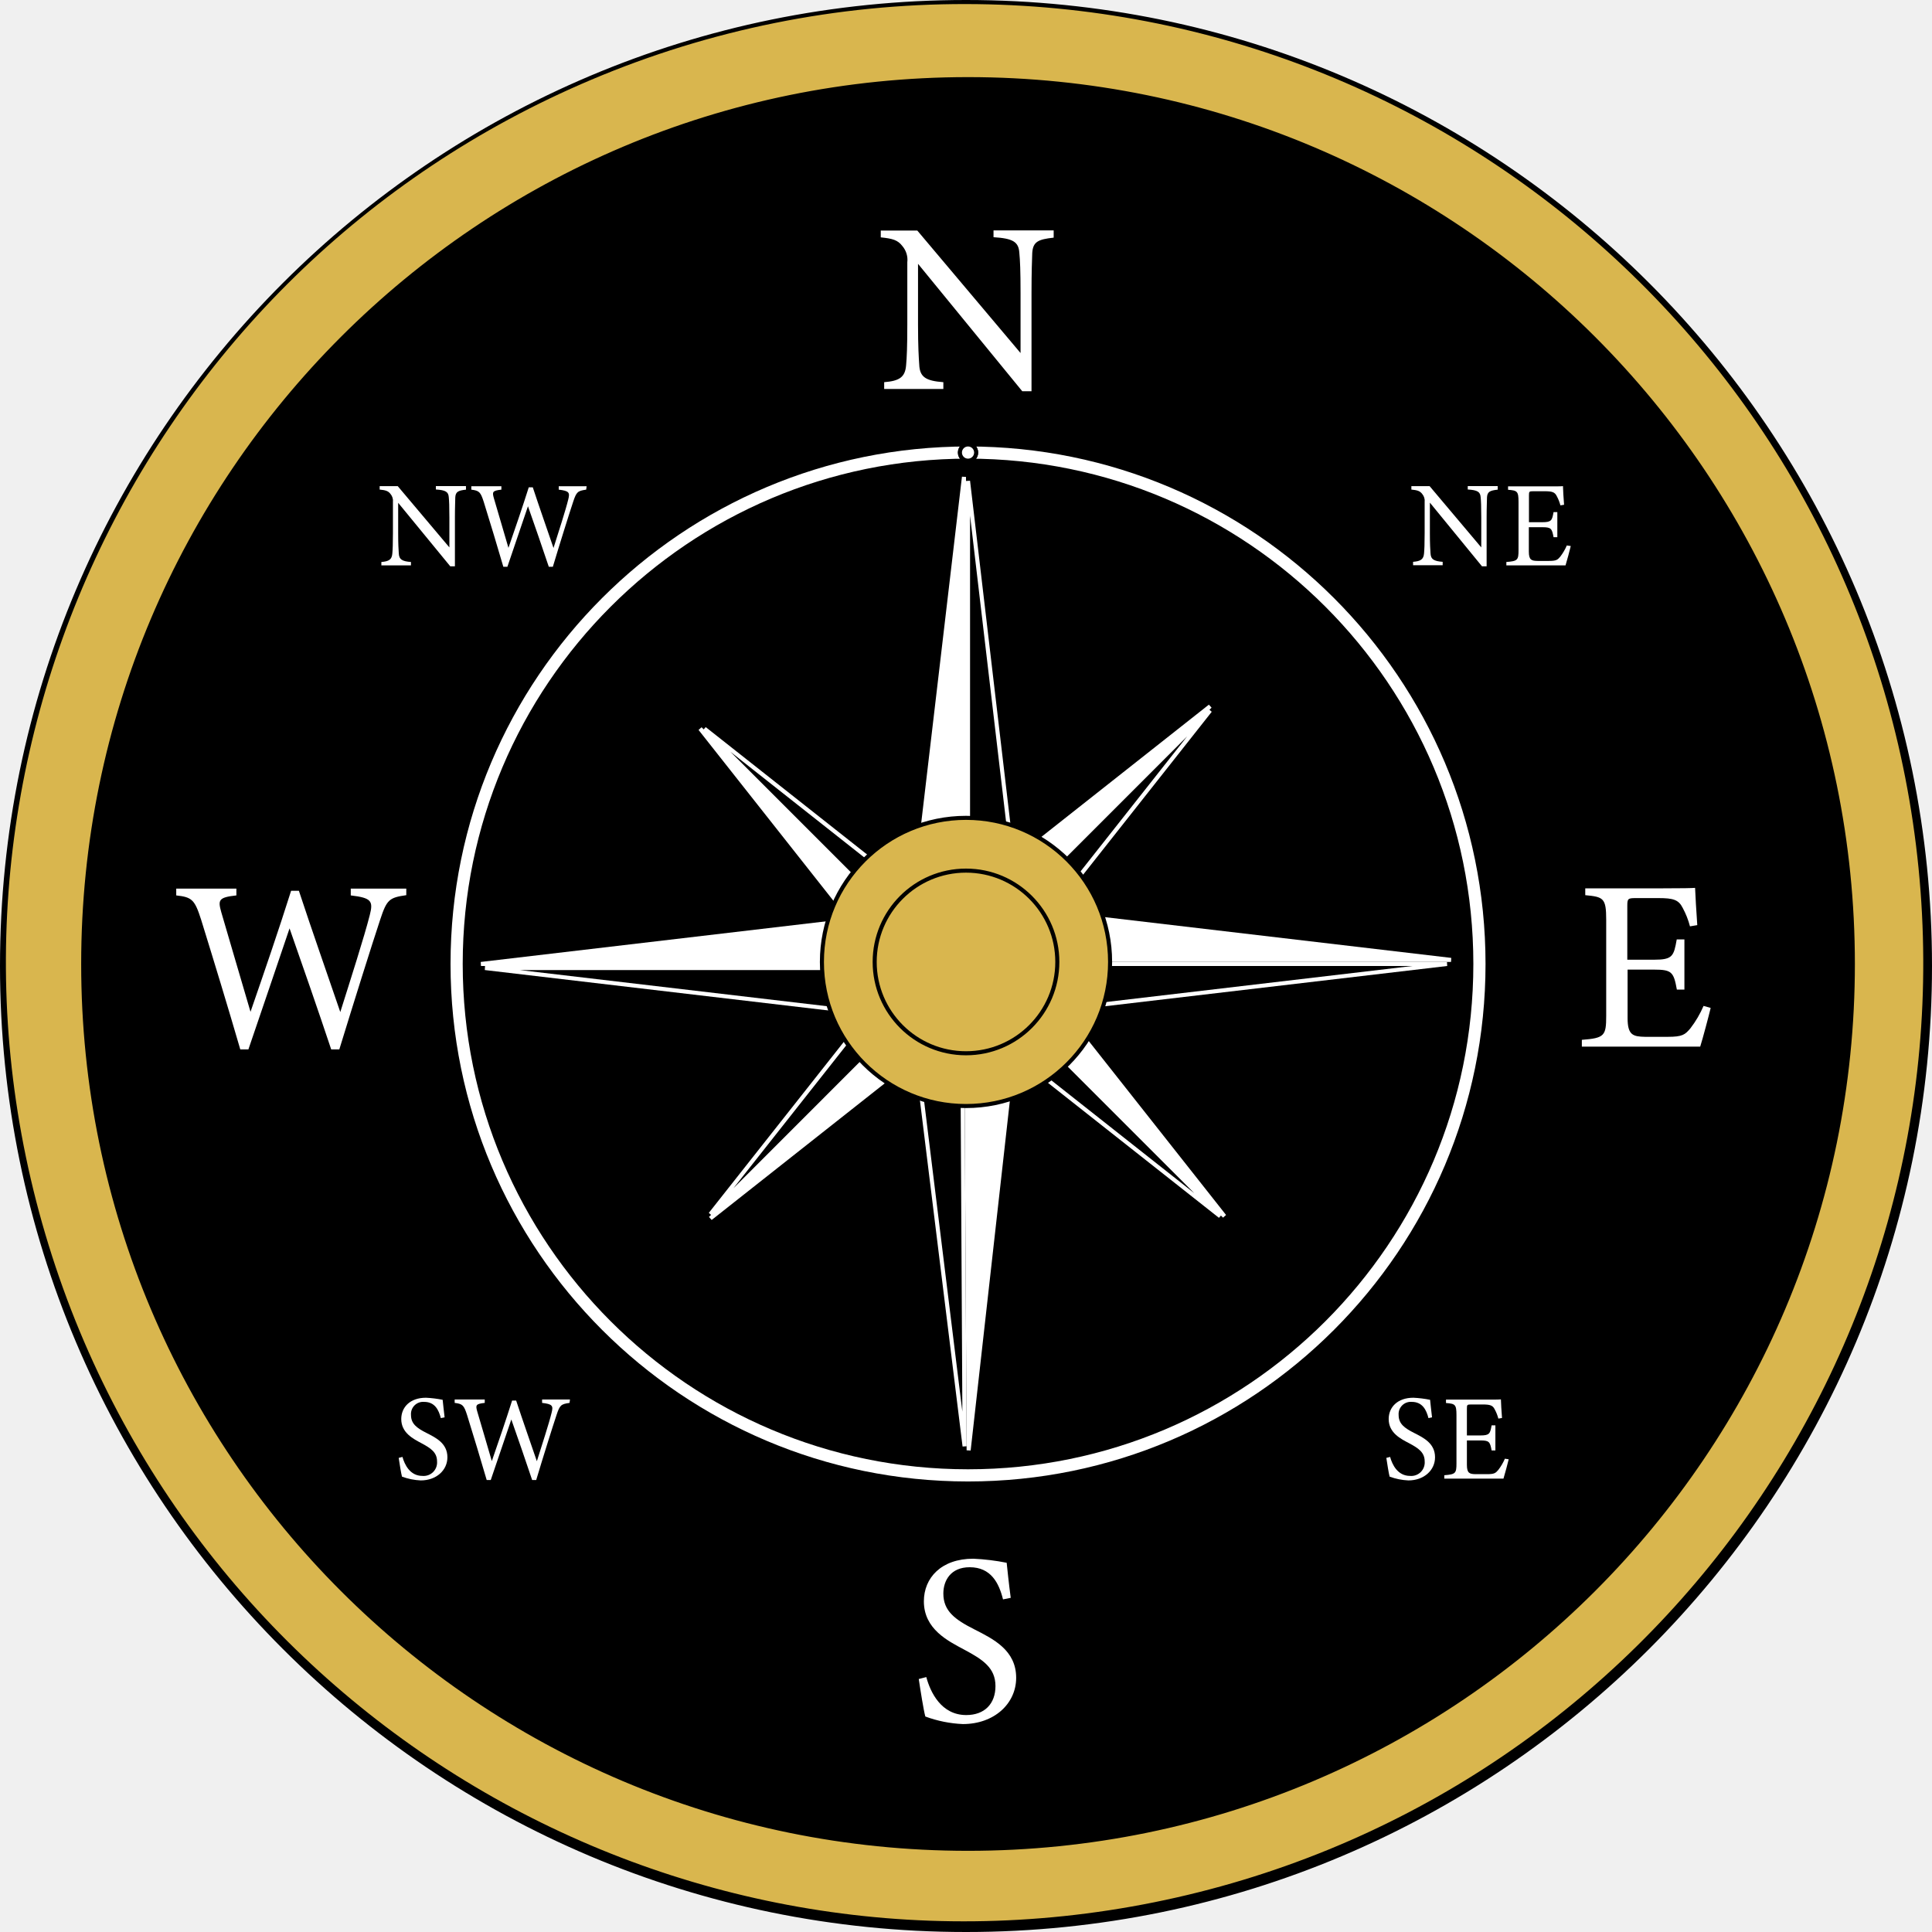
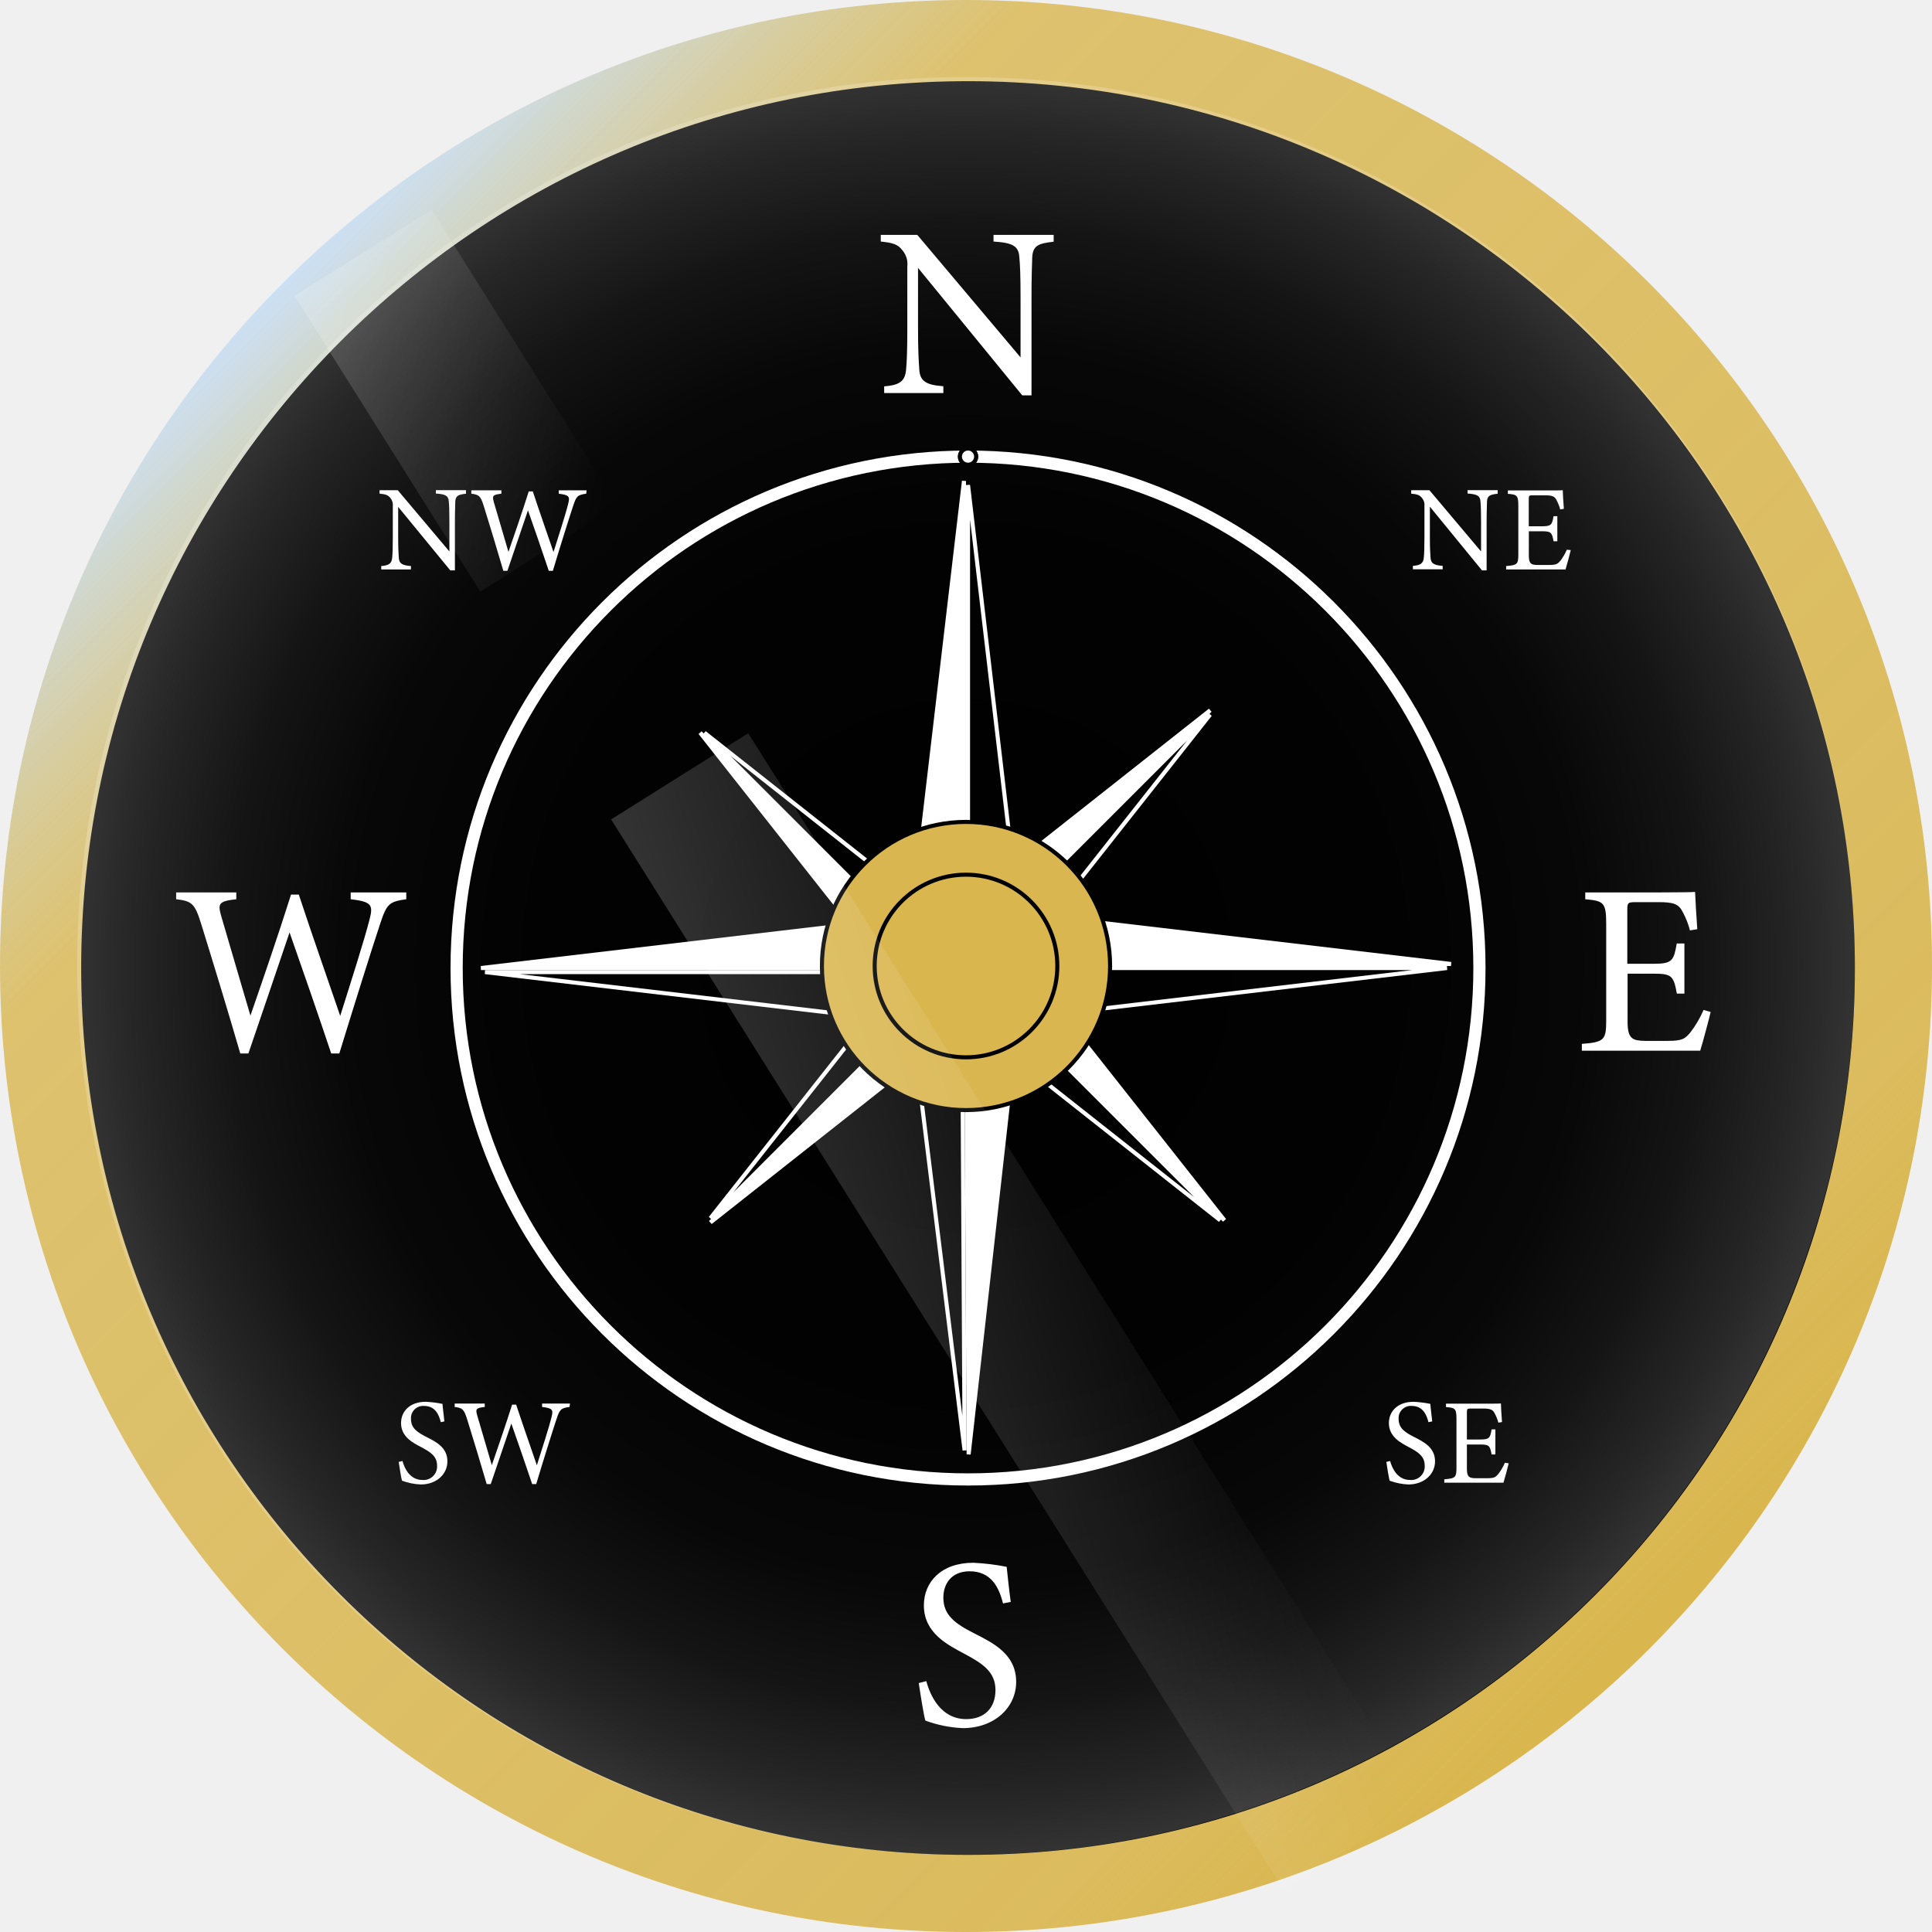
- <svg xmlns="http://www.w3.org/2000/svg" id="Ebene_2" data-name="Ebene 2" viewBox="0 0 476 476">
+ <svg xmlns="http://www.w3.org/2000/svg" xmlns:xlink="http://www.w3.org/1999/xlink" viewBox="0 0 476 476">
  <defs>
-     <style>.cls-1{fill:#d9b64e;}.cls-2,.cls-4{fill:#fff;}.cls-2,.cls-3,.cls-5{stroke:#fff;stroke-miterlimit:10;}.cls-5{fill:none;stroke-width:3px;}</style>
+     <style>.cls-1{fill:url(#Unbenannter_Verlauf_50);}.cls-2,.cls-4{fill:#fff;}.cls-2,.cls-3,.cls-5{stroke:#fff;stroke-miterlimit:10;}.cls-5{fill:none;stroke-width:3px;}.cls-6{fill:#d9b64e;}.cls-7{fill:url(#Unbenannter_Verlauf_24);}.cls-8,.cls-9{opacity:0.2;}.cls-8{fill:url(#Unbenannter_Verlauf_65);}.cls-9{fill:url(#Unbenannter_Verlauf_65-2);}</style>
+     <linearGradient id="Unbenannter_Verlauf_50" x1="69.71" y1="69.71" x2="406.29" y2="406.29" gradientUnits="userSpaceOnUse">
+       <stop offset="0" stop-color="#cce0f4" />
+       <stop offset="0.1" stop-color="#d4c68c" stop-opacity="0.87" />
+       <stop offset="0.17" stop-color="#d9b64e" stop-opacity="0.8" />
+       <stop offset="0.87" stop-color="#d9b64e" stop-opacity="0.9" />
+       <stop offset="0.99" stop-color="#d9b64e" />
+     </linearGradient>
+     <radialGradient id="Unbenannter_Verlauf_24" cx="238" cy="238" r="219" gradientUnits="userSpaceOnUse">
+       <stop offset="0" stop-color="#fff" stop-opacity="0" />
+       <stop offset="0.51" stop-color="#fff" stop-opacity="0.01" />
+       <stop offset="0.7" stop-color="#fff" stop-opacity="0.03" />
+       <stop offset="0.83" stop-color="#fff" stop-opacity="0.08" />
+       <stop offset="0.94" stop-color="#fff" stop-opacity="0.15" />
+       <stop offset="1" stop-color="#fff" stop-opacity="0.2" />
+     </radialGradient>
+     <linearGradient id="Unbenannter_Verlauf_65" x1="356.56" y1="517.59" x2="458.59" y2="517.59" gradientTransform="matrix(0.85, 1.29, -0.53, 2.06, 180.57, -1267.52)" gradientUnits="userSpaceOnUse">
+       <stop offset="0" stop-color="#fff" stop-opacity="0" />
+       <stop offset="0.13" stop-color="#fff" stop-opacity="0.1" />
+       <stop offset="0.4" stop-color="#fff" stop-opacity="0.36" />
+       <stop offset="0.78" stop-color="#fff" stop-opacity="0.76" />
+       <stop offset="1" stop-color="#fff" />
+     </linearGradient>
+     <linearGradient id="Unbenannter_Verlauf_65-2" x1="387.4" y1="571.53" x2="489.43" y2="571.53" gradientTransform="matrix(0.85, 0.36, -0.53, 0.57, 45.19, -382.35)" xlink:href="#Unbenannter_Verlauf_65" />
  </defs>
-   <path class="cls-1" d="M935,746.5a237.49,237.49,0,1,1,167.94-69.56A235.94,235.94,0,0,1,935,746.5Z" transform="translate(-697 -271)" />
-   <path d="M935,272a236.17,236.17,0,1,1-92.25,18.62A235.64,235.64,0,0,1,935,272m0-1c-131.44,0-238,106.56-238,238S803.56,747,935,747s238-106.56,238-238S1066.44,271,935,271Z" transform="translate(-697 -271)" />
-   <path d="M935.5,726.5a218,218,0,1,1,154.15-63.85A216.6,216.6,0,0,1,935.5,726.5Z" transform="translate(-697 -271)" />
-   <path d="M935.5,291a216.84,216.84,0,1,1-84.66,17.09A216.15,216.15,0,0,1,935.5,291m0-1C814.83,290,717,387.83,717,508.5S814.83,727,935.5,727,1154,629.17,1154,508.5,1056.17,290,935.5,290Z" transform="translate(-697 -271)" />
-   <polygon class="cls-2" points="238.5 236.5 357.5 236.5 238.5 222.5 238.5 236.5" />
-   <polygon class="cls-3" points="237.5 237.5 356.5 237.5 237.5 251.5 237.5 237.5" />
-   <polygon class="cls-2" points="237.5 237.5 118.5 237.5 237.5 223.5 237.5 237.5" />
-   <polygon class="cls-3" points="238.5 238.5 119.5 238.5 238.5 252.5 238.5 238.5" />
-   <polygon class="cls-2" points="238 238.32 238.65 357.32 252 238.25 238 238.32" />
-   <polygon class="cls-3" points="237 237.33 237.65 356.33 223 237.4 237 237.33" />
-   <path class="cls-4" d="M956.6,329.55c-3.84.42-5.1,1-5.28,3.78-.06,1.92-.18,4.44-.18,10v24.06h-2.28L923.18,336v15c0,5.4.18,8.1.3,9.84.12,3.06,1.62,4,5.94,4.32v1.68H914.84v-1.68c3.72-.3,5.16-1.2,5.4-4.14.18-1.92.3-4.62.3-10.08v-15.3a5.23,5.23,0,0,0-1.2-4c-1.14-1.5-2.4-1.86-5.34-2.16v-1.68h9l25.44,30.18v-14.7c0-5.58-.12-8.16-.3-10-.18-2.7-1.56-3.54-6.36-3.84v-1.68H956.6Z" transform="translate(-697 -271)" />
-   <path class="cls-4" d="M944.12,665.05c-1-4-2.94-7.92-8.22-7.92-4.68,0-6.48,3.3-6.48,6.48,0,4.32,2.88,6.42,7.62,8.82s10.32,5.16,10.32,11.94c0,6.36-5.4,11.4-13.14,11.4a30.41,30.41,0,0,1-9.24-1.86c-.42-1.5-1.2-6.42-1.62-9.24l1.86-.48c1,3.72,3.66,9.36,9.84,9.36,4.56,0,7.2-2.82,7.2-7.14,0-4.5-3.12-6.54-7.74-9-3.9-2.1-9.9-5-9.9-11.88,0-5.76,4.26-10.5,12.18-10.5a54.91,54.91,0,0,1,8.22,1c.24,2.16.48,4.74,1,8.64Z" transform="translate(-697 -271)" />
-   <path class="cls-4" d="M1118.47,519.33c-.36,1.56-2,7.74-2.58,9.54h-29.16v-1.68c5.58-.42,6-1,6-5.88v-23.7c0-5.34-.66-5.64-5.16-6.06v-1.68h18.36c5.64,0,8-.06,8.7-.12.06,1.5.3,6,.54,9.18l-1.8.3a20,20,0,0,0-1.8-4.56c-1-2-2.34-2.4-5.94-2.4h-5.7c-1.86,0-2,.18-2,1.92v13.26h6.66c4.5,0,4.8-.9,5.52-5H1112v12.36h-1.86c-.78-4.32-1.26-4.92-5.58-4.92H1098v11.94c0,4.2,1.32,4.56,4.32,4.62h5.58c3.66,0,4.26-.54,5.58-2.1a25.73,25.73,0,0,0,3.24-5.52Z" transform="translate(-697 -271)" />
-   <path class="cls-4" d="M797.1,491.55c-4.2.6-4.8,1.08-6.42,6-2,6-6.78,21.24-10.08,32h-2c-3.12-9.36-7.14-20.94-10.26-29.82-3.48,10.32-7,20.58-10.14,29.82h-2c-3-10.32-6.42-21.54-9.66-32-1.56-4.86-2.22-5.52-6.12-5.94v-1.68h14.82v1.68c-4.44.48-4.56,1.14-3.72,4.14,2.34,8.1,4.74,16.08,7.2,24.54,3.3-9.54,6.9-20,10-29.82h1.92c3.36,10.2,6.72,19.68,10.2,29.88,2.52-8,5.94-18.66,7.26-23.88.9-3.48.42-4.26-4.68-4.86v-1.68H797.1Z" transform="translate(-697 -271)" />
-   <circle class="cls-5" cx="238.5" cy="237.5" r="126" />
-   <polygon class="cls-2" points="237.5 236.5 237.5 117.5 223.5 236.5 237.5 236.5" />
-   <polygon class="cls-3" points="238.5 237.5 238.5 118.5 252.5 237.5 238.5 237.5" />
-   <polygon class="cls-2" points="235.41 236.74 298.15 174 228.03 229.36 235.41 236.74" />
-   <polygon class="cls-3" points="235.41 237.8 298.15 175.06 242.79 245.18 235.41 237.8" />
-   <polygon class="cls-2" points="238.94 236.91 301.68 299.65 246.32 229.53 238.94 236.91" />
-   <polygon class="cls-3" points="237.88 236.91 300.63 299.65 230.5 244.29 237.88 236.91" />
-   <polygon class="cls-2" points="235.24 242.27 172.5 179.53 227.86 249.65 235.24 242.27" />
-   <polygon class="cls-3" points="236.3 242.27 173.56 179.53 243.68 234.89 236.3 242.27" />
-   <polygon class="cls-2" points="237.77 237.44 175.03 300.18 245.15 244.82 237.77 237.44" />
-   <polygon class="cls-3" points="237.77 236.38 175.03 299.13 230.39 229 237.77 236.38" />
-   <circle class="cls-1" cx="238" cy="237" r="35.5" />
-   <path d="M935,473a35,35,0,1,1-35,35,35,35,0,0,1,35-35m0-1a36,36,0,1,0,36,36,36,36,0,0,0-36-36Z" transform="translate(-697 -271)" />
-   <circle class="cls-1" cx="238" cy="237" r="22.5" />
-   <path d="M935,486a22,22,0,1,1-22,22,22,22,0,0,1,22-22m0-1a23,23,0,1,0,23,23,23,23,0,0,0-23-23Z" transform="translate(-697 -271)" />
-   <path class="cls-4" d="M1066,391.64c-1.92.21-2.55.51-2.64,1.89,0,1-.09,2.22-.09,5v12h-1.14l-12.84-15.69v7.5c0,2.7.09,4.05.15,4.92.06,1.53.81,2,3,2.16v.84h-7.29v-.84c1.86-.15,2.58-.6,2.7-2.07.09-1,.15-2.31.15-5V394.7a2.61,2.61,0,0,0-.6-2c-.57-.75-1.2-.93-2.67-1.08v-.84h4.5l12.72,15.09v-7.35c0-2.79-.06-4.08-.15-5-.09-1.35-.78-1.77-3.18-1.92v-.84H1066Z" transform="translate(-697 -271)" />
-   <path class="cls-4" d="M1084,405.53c-.18.78-1,3.87-1.29,4.77h-14.58v-.84c2.79-.21,3-.48,3-2.94V394.67c0-2.67-.33-2.82-2.58-3v-.84h9.18c2.82,0,4,0,4.35-.06,0,.75.15,3,.27,4.59l-.9.15a10,10,0,0,0-.9-2.28c-.48-1-1.17-1.2-3-1.2h-2.85c-.93,0-1,.09-1,1v6.63H1077c2.25,0,2.4-.45,2.76-2.49h.93v6.18h-.93c-.39-2.16-.63-2.46-2.79-2.46h-3.3v6c0,2.1.66,2.28,2.16,2.31h2.79c1.83,0,2.13-.27,2.79-1.05a12.87,12.87,0,0,0,1.62-2.76Z" transform="translate(-697 -271)" />
-   <path class="cls-4" d="M1048.94,620.39c-.51-2-1.47-4-4.11-4a3,3,0,0,0-3.24,3.24c0,2.16,1.44,3.21,3.81,4.41s5.16,2.58,5.16,6c0,3.18-2.7,5.7-6.57,5.7a15.21,15.21,0,0,1-4.62-.93c-.21-.75-.6-3.21-.81-4.62l.93-.24c.51,1.86,1.83,4.68,4.92,4.68a3.32,3.32,0,0,0,3.6-3.57c0-2.25-1.56-3.27-3.87-4.5-2-1.05-5-2.52-5-5.94,0-2.88,2.13-5.25,6.09-5.25a27.45,27.45,0,0,1,4.11.51c.12,1.08.24,2.37.48,4.32Z" transform="translate(-697 -271)" />
-   <path class="cls-4" d="M1068.71,630.53c-.18.78-1,3.87-1.29,4.77h-14.58v-.84c2.79-.21,3-.48,3-2.94V619.67c0-2.67-.33-2.82-2.58-3v-.84h9.18c2.82,0,4,0,4.35-.06,0,.75.15,3,.27,4.59l-.9.15a10,10,0,0,0-.9-2.28c-.48-1-1.17-1.2-3-1.2h-2.85c-.93,0-1,.09-1,1v6.63h3.33c2.25,0,2.4-.45,2.76-2.49h.93v6.18h-.93c-.39-2.16-.63-2.46-2.79-2.46h-3.3v6c0,2.1.66,2.28,2.16,2.31h2.79c1.83,0,2.13-.27,2.79-1.05a12.87,12.87,0,0,0,1.62-2.76Z" transform="translate(-697 -271)" />
-   <path class="cls-4" d="M805.61,620.39c-.51-2-1.47-4-4.11-4a3,3,0,0,0-3.24,3.24c0,2.16,1.44,3.21,3.81,4.41s5.16,2.58,5.16,6c0,3.18-2.7,5.7-6.57,5.7a15.21,15.21,0,0,1-4.62-.93c-.21-.75-.6-3.21-.81-4.62l.93-.24c.51,1.86,1.83,4.68,4.92,4.68a3.32,3.32,0,0,0,3.6-3.57c0-2.25-1.56-3.27-3.87-4.5-1.95-1.05-4.95-2.52-4.95-5.94,0-2.88,2.13-5.25,6.09-5.25a27.45,27.45,0,0,1,4.11.51c.12,1.08.24,2.37.48,4.32Z" transform="translate(-697 -271)" />
-   <path class="cls-4" d="M837.32,616.64c-2.1.3-2.4.54-3.21,3-1,3-3.39,10.62-5,16h-1c-1.56-4.68-3.57-10.47-5.13-14.91-1.74,5.16-3.51,10.29-5.07,14.91h-1c-1.5-5.16-3.21-10.77-4.83-16-.78-2.43-1.11-2.76-3.06-3v-.84h7.41v.84c-2.22.24-2.28.57-1.86,2.07,1.17,4,2.37,8,3.6,12.27,1.65-4.77,3.45-10,5-14.91h1c1.68,5.1,3.36,9.84,5.1,14.94,1.26-4,3-9.33,3.63-11.94.45-1.74.21-2.13-2.34-2.43v-.84h6.87Z" transform="translate(-697 -271)" />
-   <path class="cls-4" d="M811.81,391.64c-1.92.21-2.55.51-2.64,1.89,0,1-.09,2.22-.09,5v12h-1.14L795.1,394.88v7.5c0,2.7.09,4.05.15,4.92.06,1.53.81,2,3,2.16v.84h-7.29v-.84c1.86-.15,2.58-.6,2.7-2.07.09-1,.15-2.31.15-5V394.7a2.61,2.61,0,0,0-.6-2c-.57-.75-1.2-.93-2.67-1.08v-.84H795l12.72,15.09v-7.35c0-2.79-.06-4.08-.15-5-.09-1.35-.78-1.77-3.18-1.92v-.84h7.41Z" transform="translate(-697 -271)" />
-   <path class="cls-4" d="M841.42,391.64c-2.1.3-2.4.54-3.21,3-1,3-3.39,10.62-5,16h-1c-1.56-4.68-3.57-10.47-5.13-14.91-1.74,5.16-3.51,10.29-5.07,14.91h-1c-1.5-5.16-3.21-10.77-4.83-16-.78-2.43-1.11-2.76-3.06-3v-.84h7.41v.84c-2.22.24-2.28.57-1.86,2.07,1.17,4.05,2.37,8,3.6,12.27,1.65-4.77,3.45-10,5-14.91h1c1.68,5.1,3.36,9.84,5.1,14.94,1.26-4,3-9.33,3.63-11.94.45-1.74.21-2.13-2.34-2.43v-.84h6.87Z" transform="translate(-697 -271)" />
-   <circle class="cls-4" cx="238.5" cy="111.5" r="2" />
-   <path d="M935.5,381a1.5,1.5,0,1,1-1.5,1.5,1.5,1.5,0,0,1,1.5-1.5m0-1a2.5,2.5,0,1,0,2.5,2.5,2.5,2.5,0,0,0-2.5-2.5Z" transform="translate(-697 -271)" />
-   <circle class="cls-4" cx="238.5" cy="111.5" r="2" />
-   <path d="M935.5,381a1.5,1.5,0,1,1-1.5,1.5,1.5,1.5,0,0,1,1.5-1.5m0-1a2.5,2.5,0,1,0,2.5,2.5,2.5,2.5,0,0,0-2.5-2.5Z" transform="translate(-697 -271)" />
+   <g id="Ebene_2" data-name="Ebene 2">
+     <g id="Gehäuse">
+       <circle class="cls-1" cx="238" cy="238" r="238" />
+     </g>
+     <g id="Blatt">
+       <path d="M238.5,456.5A218,218,0,0,1,84.35,84.35a218,218,0,0,1,308.3,308.3A216.6,216.6,0,0,1,238.5,456.5Z" />
+       <path d="M238.5,21a217.56,217.56,0,0,1,84.66,417.91A217.56,217.56,0,0,1,153.84,38.09,216.15,216.15,0,0,1,238.5,21m0-1C117.83,20,20,117.83,20,238.5S117.83,457,238.5,457,457,359.17,457,238.5,359.17,20,238.5,20Z" />
+       <polygon class="cls-2" points="238.5 237.5 357.5 237.5 238.5 223.5 238.5 237.5" />
+       <polygon class="cls-3" points="237.5 238.5 356.5 238.5 237.5 252.5 237.5 238.5" />
+       <polygon class="cls-2" points="237.5 238.5 118.5 238.5 237.5 224.5 237.5 238.5" />
+       <polygon class="cls-3" points="238.5 239.5 119.5 239.5 238.5 253.5 238.5 239.5" />
+       <polygon class="cls-2" points="238 239.32 238.65 358.32 252 239.25 238 239.32" />
+       <polygon class="cls-3" points="237 238.33 237.65 357.33 223 238.4 237 238.33" />
+       <path class="cls-4" d="M259.6,59.55c-3.84.42-5.1,1-5.28,3.78-.06,1.92-.18,4.44-.18,10V97.41h-2.28L226.18,66V81c0,5.4.18,8.1.3,9.84.12,3.06,1.62,4,5.94,4.32v1.68H217.84V95.19c3.72-.3,5.16-1.2,5.4-4.14.18-1.92.3-4.62.3-10.08V65.67a5.23,5.23,0,0,0-1.2-4c-1.14-1.5-2.4-1.86-5.34-2.16V57.87h9l25.44,30.18V73.35c0-5.58-.12-8.16-.3-10-.18-2.7-1.56-3.54-6.36-3.84V57.87H259.6Z" />
+       <path class="cls-4" d="M247.12,395.05c-1-4-2.94-7.92-8.22-7.92-4.68,0-6.48,3.3-6.48,6.48,0,4.32,2.88,6.42,7.62,8.82s10.32,5.16,10.32,11.94c0,6.36-5.4,11.4-13.14,11.4a30.41,30.41,0,0,1-9.24-1.86c-.42-1.5-1.2-6.42-1.62-9.24l1.86-.48c1,3.72,3.66,9.36,9.84,9.36,4.56,0,7.2-2.82,7.2-7.14,0-4.5-3.12-6.54-7.74-9-3.9-2.1-9.9-5-9.9-11.88,0-5.76,4.26-10.5,12.18-10.5a54.91,54.91,0,0,1,8.22,1c.24,2.16.48,4.74,1,8.64Z" />
+       <path class="cls-4" d="M421.47,249.33c-.36,1.56-2,7.74-2.58,9.54H389.73v-1.68c5.58-.42,6-1,6-5.88v-23.7c0-5.34-.66-5.64-5.16-6.06v-1.68h18.36c5.64,0,8-.06,8.7-.12.06,1.5.3,6,.54,9.18l-1.8.3a20,20,0,0,0-1.8-4.56c-1-2-2.34-2.4-5.94-2.4h-5.7c-1.86,0-2,.18-2,1.92v13.26h6.66c4.5,0,4.8-.9,5.52-5H415v12.36h-1.86c-.78-4.32-1.26-4.92-5.58-4.92H401v11.94c0,4.2,1.32,4.56,4.32,4.62h5.58c3.66,0,4.26-.54,5.58-2.1a25.73,25.73,0,0,0,3.24-5.52Z" />
+       <path class="cls-4" d="M100.1,221.55c-4.2.6-4.8,1.08-6.42,6-2,6-6.78,21.24-10.08,32h-2c-3.12-9.36-7.14-20.94-10.26-29.82-3.48,10.32-7,20.58-10.14,29.82h-2c-3-10.32-6.42-21.54-9.66-32C48,222.63,47.3,222,43.4,221.55v-1.68H58.22v1.68c-4.44.48-4.56,1.14-3.72,4.14,2.34,8.1,4.74,16.08,7.2,24.54,3.3-9.54,6.9-20,10-29.82h1.92c3.36,10.2,6.72,19.68,10.2,29.88,2.52-8,5.94-18.66,7.26-23.88.9-3.48.42-4.26-4.68-4.86v-1.68H100.1Z" />
+       <circle class="cls-5" cx="238.5" cy="238.5" r="126" />
+       <polygon class="cls-2" points="237.5 237.5 237.5 118.5 223.5 237.5 237.5 237.5" />
+       <polygon class="cls-3" points="238.5 238.5 238.5 119.5 252.5 238.5 238.5 238.5" />
+       <polygon class="cls-2" points="235.41 237.74 298.15 175 228.03 230.36 235.41 237.74" />
+       <polygon class="cls-3" points="235.41 238.8 298.15 176.06 242.79 246.18 235.41 238.8" />
+       <polygon class="cls-2" points="238.94 237.91 301.68 300.65 246.32 230.53 238.94 237.91" />
+       <polygon class="cls-3" points="237.88 237.91 300.63 300.65 230.5 245.29 237.88 237.91" />
+       <polygon class="cls-2" points="235.24 243.27 172.5 180.53 227.86 250.65 235.24 243.27" />
+       <polygon class="cls-3" points="236.3 243.27 173.56 180.53 243.68 235.89 236.3 243.27" />
+       <polygon class="cls-2" points="237.77 238.44 175.03 301.18 245.15 245.82 237.77 238.44" />
+       <polygon class="cls-3" points="237.77 237.38 175.03 300.13 230.39 230 237.77 237.38" />
+       <circle class="cls-6" cx="238" cy="238" r="35.5" />
+       <path d="M238,203a35,35,0,1,1-35,35,35,35,0,0,1,35-35m0-1a36,36,0,1,0,36,36,36,36,0,0,0-36-36Z" />
+       <circle class="cls-6" cx="238" cy="238" r="22.5" />
+       <path d="M238,216a22,22,0,1,1-22,22,22,22,0,0,1,22-22m0-1a23,23,0,1,0,23,23,23,23,0,0,0-23-23Z" />
+       <path class="cls-4" d="M369,121.64c-1.92.21-2.55.51-2.64,1.89,0,1-.09,2.22-.09,5v12h-1.14l-12.84-15.69v7.5c0,2.7.09,4.05.15,4.92.06,1.53.81,2,3,2.16v.84H348.1v-.84c1.86-.15,2.58-.6,2.7-2.07.09-1,.15-2.31.15-5V124.7a2.61,2.61,0,0,0-.6-2c-.57-.75-1.2-.93-2.67-1.08v-.84h4.5l12.72,15.09v-7.35c0-2.79-.06-4.08-.15-5-.09-1.35-.78-1.77-3.18-1.92v-.84H369Z" />
+       <path class="cls-4" d="M387,135.53c-.18.78-1,3.87-1.29,4.77H371.08v-.84c2.79-.21,3-.48,3-2.94V124.67c0-2.67-.33-2.82-2.58-3v-.84h9.18c2.82,0,4,0,4.35-.06,0,.75.15,3,.27,4.59l-.9.15a10,10,0,0,0-.9-2.28c-.48-1-1.17-1.2-3-1.2h-2.85c-.93,0-1,.09-1,1v6.63H380c2.25,0,2.4-.45,2.76-2.49h.93v6.18h-.93c-.39-2.16-.63-2.46-2.79-2.46h-3.3v6c0,2.1.66,2.28,2.16,2.31h2.79c1.83,0,2.13-.27,2.79-1a12.87,12.87,0,0,0,1.62-2.76Z" />
+       <path class="cls-4" d="M351.94,350.39c-.51-2-1.47-4-4.11-4a3,3,0,0,0-3.24,3.24c0,2.16,1.44,3.21,3.81,4.41s5.16,2.58,5.16,6c0,3.18-2.7,5.7-6.57,5.7a15.21,15.21,0,0,1-4.62-.93c-.21-.75-.6-3.21-.81-4.62l.93-.24c.51,1.86,1.83,4.68,4.92,4.68a3.32,3.32,0,0,0,3.6-3.57c0-2.25-1.56-3.27-3.87-4.5-1.95-1.05-4.95-2.52-4.95-5.94,0-2.88,2.13-5.25,6.09-5.25a27.45,27.45,0,0,1,4.11.51c.12,1.08.24,2.37.48,4.32Z" />
+       <path class="cls-4" d="M371.71,360.53c-.18.78-1,3.87-1.29,4.77H355.84v-.84c2.79-.21,3-.48,3-2.94V349.67c0-2.67-.33-2.82-2.58-3v-.84h9.18c2.82,0,4,0,4.35-.06,0,.75.15,3,.27,4.59l-.9.15a10,10,0,0,0-.9-2.28c-.48-1-1.17-1.2-3-1.2h-2.85c-.93,0-1,.09-1,1v6.63h3.33c2.25,0,2.4-.45,2.76-2.49h.93v6.18h-.93c-.39-2.16-.63-2.46-2.79-2.46h-3.3v6c0,2.1.66,2.28,2.16,2.31h2.79c1.83,0,2.13-.27,2.79-1.05a12.87,12.87,0,0,0,1.62-2.76Z" />
+       <path class="cls-4" d="M108.61,350.39c-.51-2-1.47-4-4.11-4a3,3,0,0,0-3.24,3.24c0,2.16,1.44,3.21,3.81,4.41s5.16,2.58,5.16,6c0,3.18-2.7,5.7-6.57,5.7a15.21,15.21,0,0,1-4.62-.93c-.21-.75-.6-3.21-.81-4.62l.93-.24c.51,1.86,1.83,4.68,4.92,4.68a3.32,3.32,0,0,0,3.6-3.57c0-2.25-1.56-3.27-3.87-4.5-2-1.05-5-2.52-5-5.94,0-2.88,2.13-5.25,6.09-5.25a27.45,27.45,0,0,1,4.11.51c.12,1.08.24,2.37.48,4.32Z" />
+       <path class="cls-4" d="M140.32,346.64c-2.1.3-2.4.54-3.21,3-1,3-3.39,10.62-5,16h-1c-1.56-4.68-3.57-10.47-5.13-14.91-1.74,5.16-3.51,10.29-5.07,14.91h-1c-1.5-5.16-3.21-10.77-4.83-16-.78-2.43-1.11-2.76-3.06-3v-.84h7.41v.84c-2.22.24-2.28.57-1.86,2.07,1.17,4.05,2.37,8,3.6,12.27,1.65-4.77,3.45-10,5-14.91h1c1.68,5.1,3.36,9.84,5.1,14.94,1.26-4,3-9.33,3.63-11.94.45-1.74.21-2.13-2.34-2.43v-.84h6.87Z" />
+       <path class="cls-4" d="M114.81,121.64c-1.92.21-2.55.51-2.64,1.89,0,1-.09,2.22-.09,5v12h-1.14L98.1,124.88v7.5c0,2.7.09,4.05.15,4.92.06,1.53.81,2,3,2.16v.84H93.93v-.84c1.86-.15,2.58-.6,2.7-2.07.09-1,.15-2.31.15-5V124.7a2.61,2.61,0,0,0-.6-2c-.57-.75-1.2-.93-2.67-1.08v-.84H98l12.72,15.09v-7.35c0-2.79-.06-4.08-.15-5-.09-1.35-.78-1.77-3.18-1.92v-.84h7.41Z" />
+       <path class="cls-4" d="M144.42,121.64c-2.1.3-2.4.54-3.21,3-1,3-3.39,10.62-5,16h-1c-1.56-4.68-3.57-10.47-5.13-14.91-1.74,5.16-3.51,10.29-5.07,14.91h-1c-1.5-5.16-3.21-10.77-4.83-16-.78-2.43-1.11-2.76-3.06-3v-.84h7.41v.84c-2.22.24-2.28.57-1.86,2.07,1.17,4.05,2.37,8,3.6,12.27,1.65-4.77,3.45-10,5-14.91h1c1.68,5.1,3.36,9.84,5.1,14.94,1.26-4,3-9.33,3.63-11.94.45-1.74.21-2.13-2.34-2.43v-.84h6.87Z" />
+       <circle class="cls-4" cx="238.5" cy="112.5" r="2" />
+       <path d="M238.5,111a1.5,1.5,0,1,1-1.5,1.5,1.5,1.5,0,0,1,1.5-1.5m0-1a2.5,2.5,0,1,0,2.5,2.5,2.5,2.5,0,0,0-2.5-2.5Z" />
+       <circle class="cls-4" cx="238.5" cy="112.5" r="2" />
+       <path d="M238.5,111a1.5,1.5,0,1,1-1.5,1.5,1.5,1.5,0,0,1,1.5-1.5m0-1a2.5,2.5,0,1,0,2.5,2.5,2.5,2.5,0,0,0-2.5-2.5Z" />
+     </g>
+     <g id="Reflexion">
+       <path class="cls-7" d="M457,238A218.81,218.81,0,0,1,238,457C117.05,457,19,359,19,238A218.31,218.31,0,0,1,82.33,84q4.15-4.2,8.54-8.18A218.21,218.21,0,0,1,238,19C359,19,457,117.05,457,238Z" />
+       <rect class="cls-8" x="230.36" y="167.41" width="39.9" height="311.47" transform="translate(634.17 463.6) rotate(147.86)" />
+       <rect class="cls-9" x="92.39" y="55.69" width="39.9" height="86.04" transform="translate(259.98 122.52) rotate(147.86)" />
+     </g>
+   </g>
</svg>
